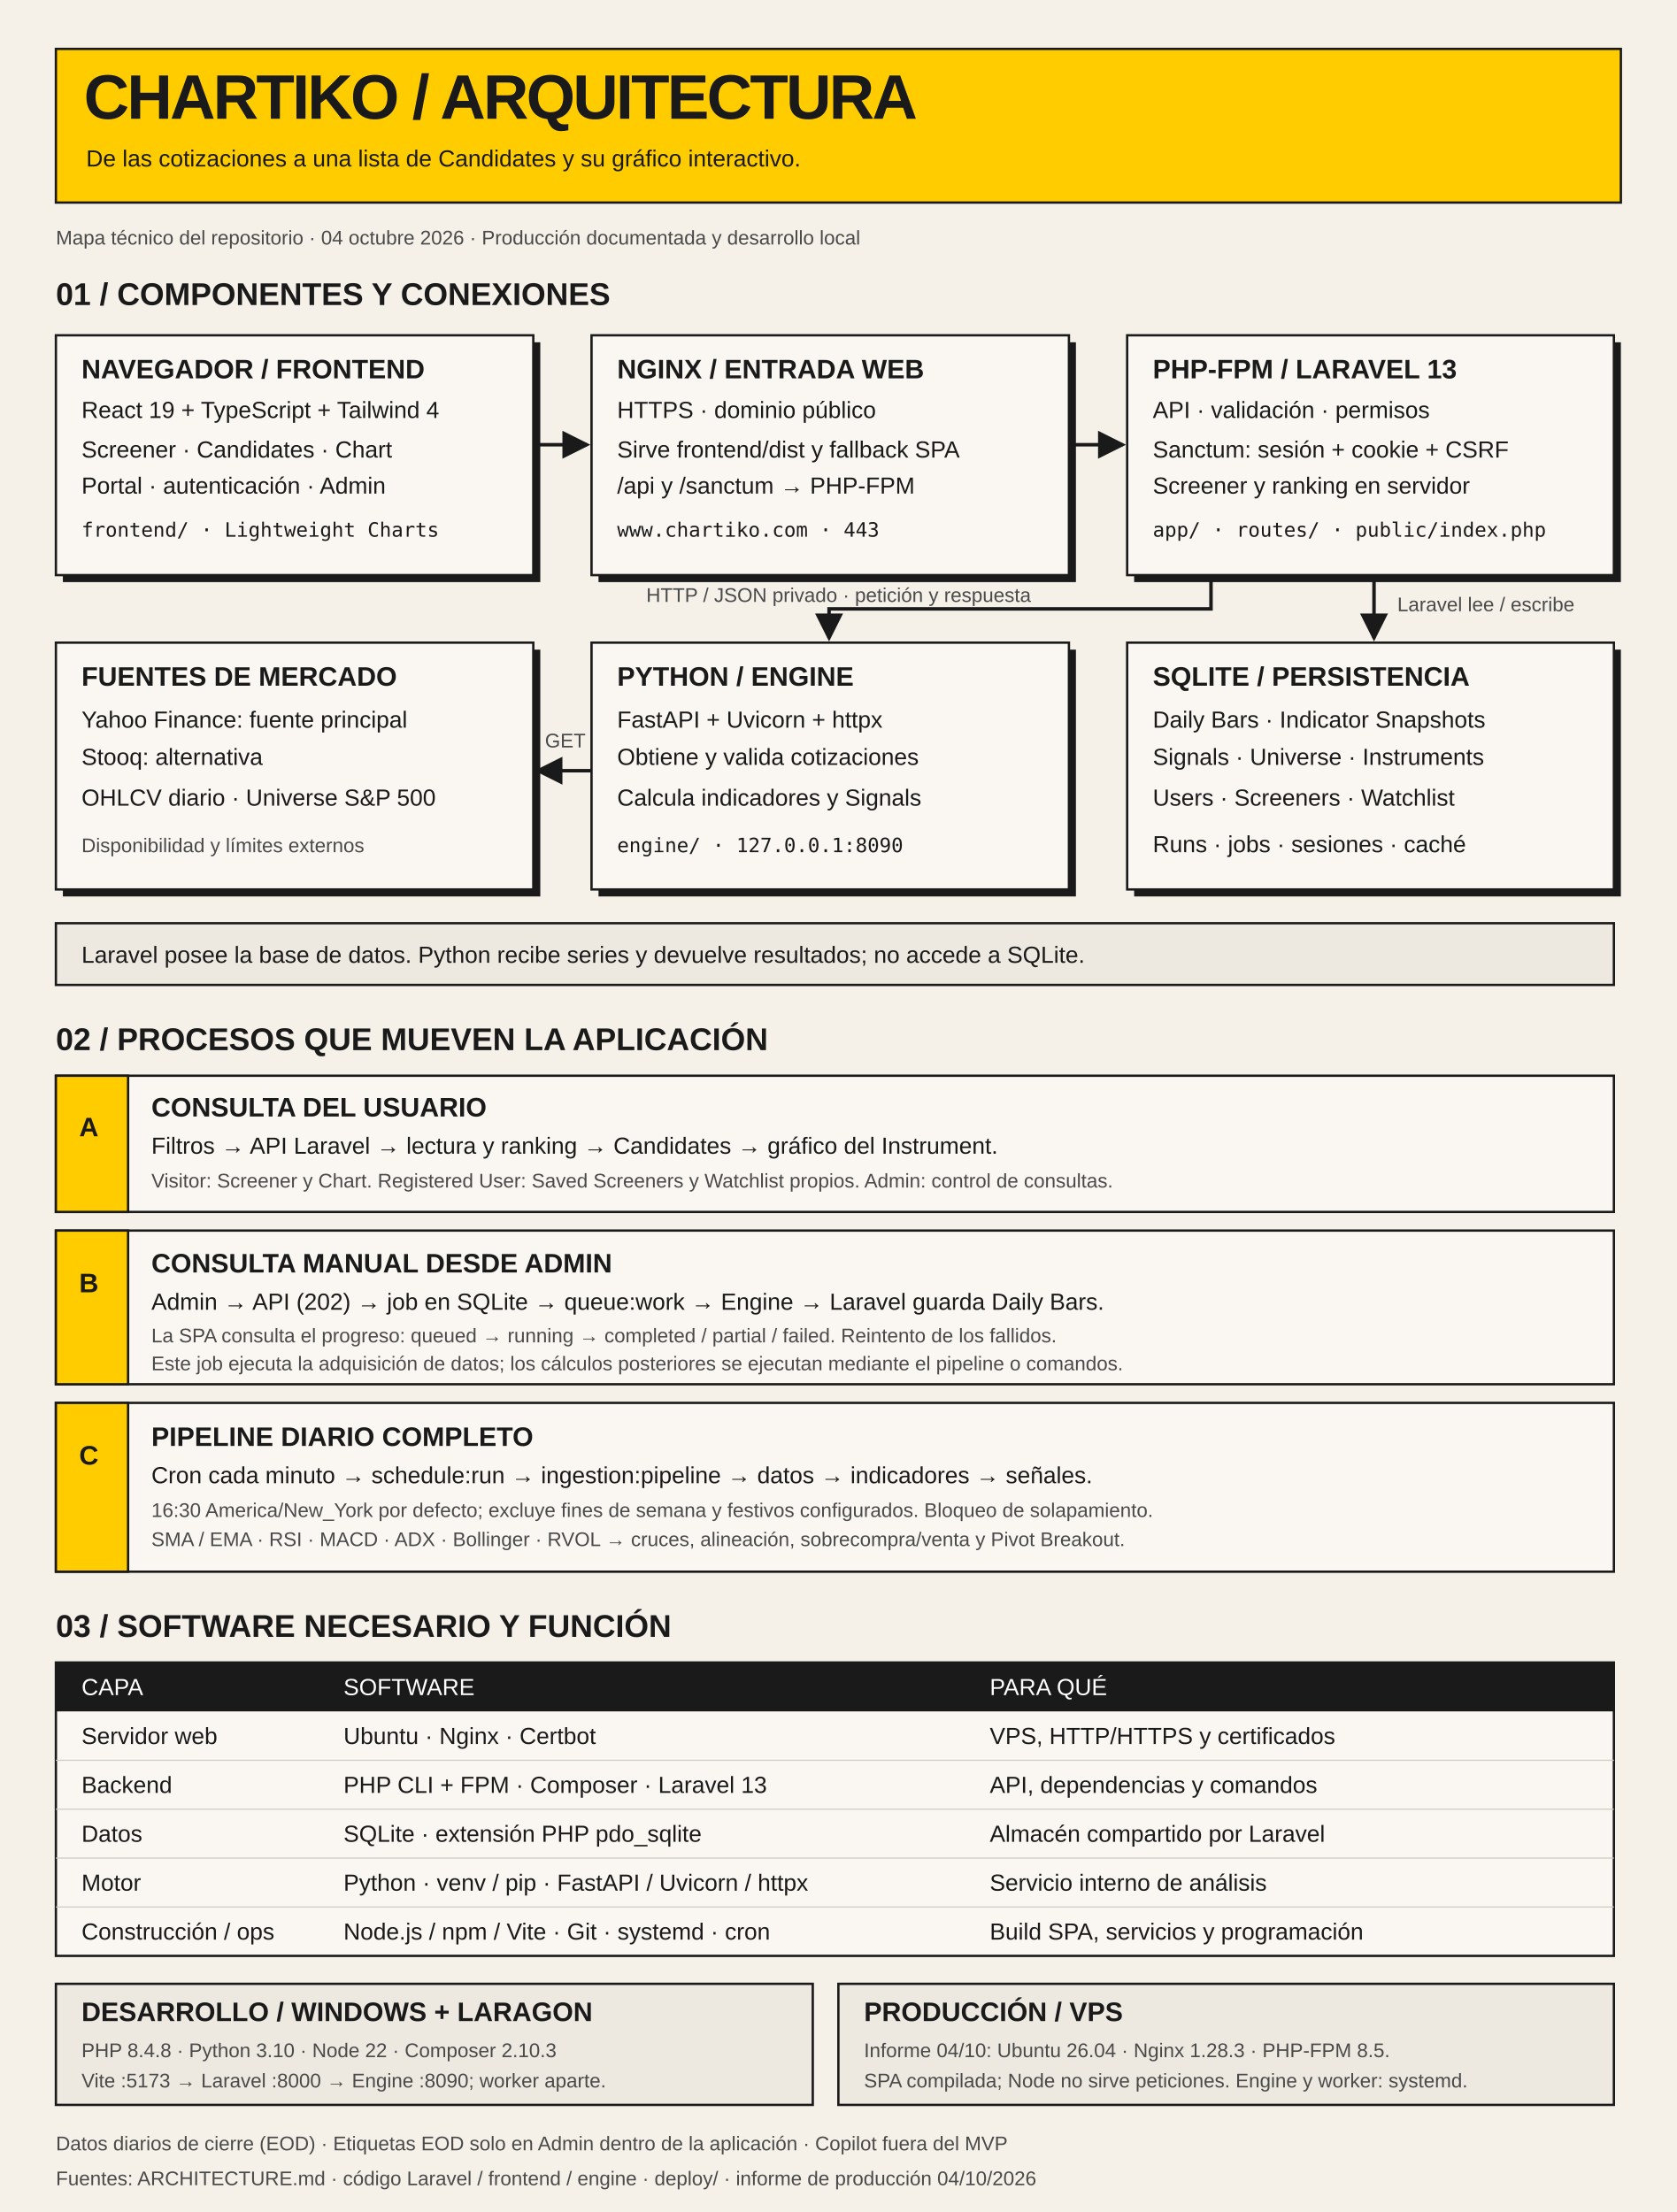
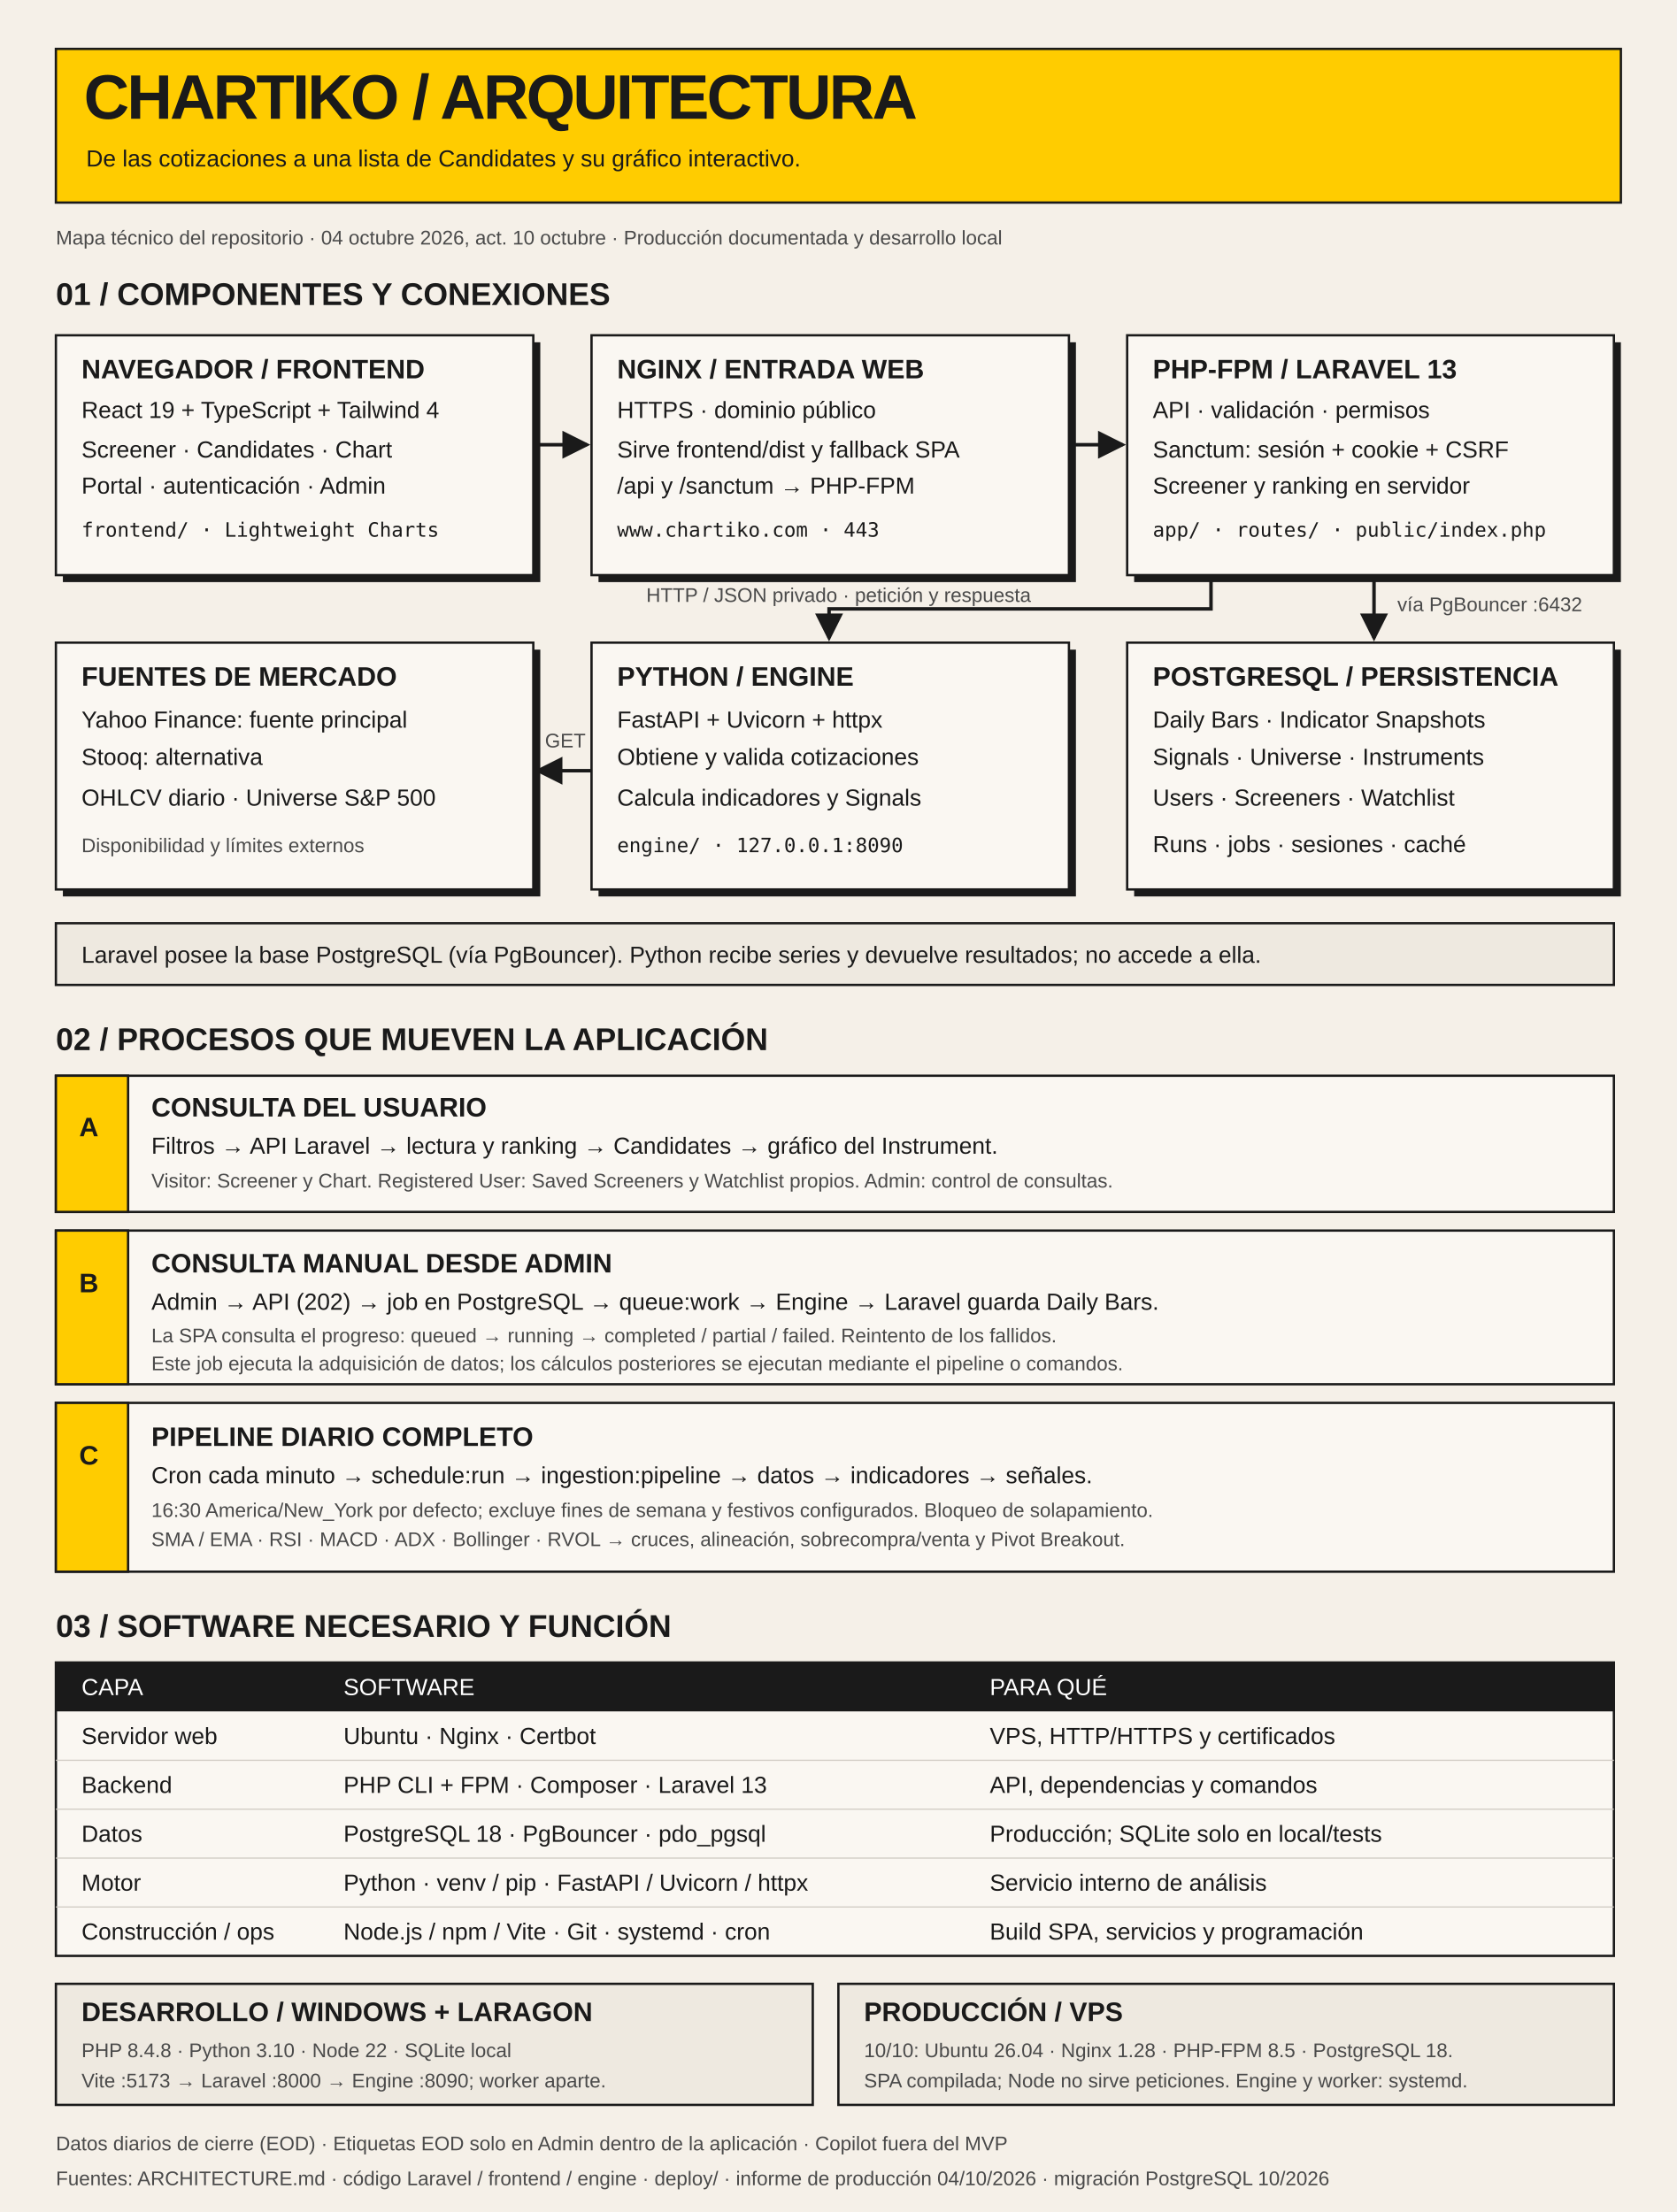
<svg xmlns="http://www.w3.org/2000/svg" width="1440" height="1900" viewBox="0 0 1440 1900" role="img" aria-labelledby="title desc">
  <defs>
    <style>
      text{font-family:Arial,Helvetica,sans-serif;fill:#1a1a1a}
      .h1{font-size:54px;font-weight:800;letter-spacing:-2px}
      .h2{font-size:27px;font-weight:800}
      .h3{font-size:23px;font-weight:700}
      .body{font-size:20px}
      .small{font-size:17px;fill:#4a4a4a}
      .mono{font-family:Consolas,monospace;font-size:17px}
      .card{fill:#faf7f2;stroke:#1a1a1a;stroke-width:2}
      .shadow{fill:#1a1a1a}
      .flow{fill:none;stroke:#1a1a1a;stroke-width:3;marker-end:url(#arrow)}
      .blue{fill:#0055ff}
      .white{fill:white}
    </style>
    <marker id="arrow" markerWidth="8" markerHeight="8" refX="7" refY="4" orient="auto-start-reverse">
      <path d="M0 0 L8 4 L0 8 Z" fill="#1a1a1a" />
    </marker>
  </defs>
  <rect width="1440" height="1900" fill="#f5f0e8" />
  <rect x="48" y="42" width="1344" height="132" fill="#ffcc00" stroke="#1a1a1a" stroke-width="2" />
  <text x="72" y="102" class="h1">CHARTIKO / ARQUITECTURA</text>
  <text x="74" y="143" class="body">De las cotizaciones a una lista de Candidates y su gráfico interactivo.</text>
-   <text x="48" y="210" class="small">Mapa técnico del repositorio · 04 octubre 2026 · Producción documentada y desarrollo local</text>
+   <text x="48" y="210" class="small">Mapa técnico del repositorio · 04 octubre 2026, act. 10 octubre · Producción documentada y desarrollo local</text>
  <text x="48" y="262" class="h2">01 / COMPONENTES Y CONEXIONES</text>
  <rect x="54" y="294" width="410" height="206" class="shadow" />
  <rect x="48" y="288" width="410" height="206" class="card" />
  <text x="70" y="325" class="h3">NAVEGADOR / FRONTEND</text>
  <text x="70" y="359" class="body">React 19 + TypeScript + Tailwind 4</text>
  <text x="70" y="393" class="body">Screener · Candidates · Chart</text>
  <text x="70" y="424" class="body">Portal · autenticación · Admin</text>
  <text x="70" y="461" class="mono">frontend/ · Lightweight Charts</text>
  <rect x="514" y="294" width="410" height="206" class="shadow" />
  <rect x="508" y="288" width="410" height="206" class="card" />
  <text x="530" y="325" class="h3">NGINX / ENTRADA WEB</text>
  <text x="530" y="359" class="body">HTTPS · dominio público</text>
  <text x="530" y="393" class="body">Sirve frontend/dist y fallback SPA</text>
  <text x="530" y="424" class="body">/api y /sanctum → PHP-FPM</text>
  <text x="530" y="461" class="mono">www.chartiko.com · 443</text>
  <rect x="974" y="294" width="418" height="206" class="shadow" />
  <rect x="968" y="288" width="418" height="206" class="card" />
  <text x="990" y="325" class="h3">PHP-FPM / LARAVEL 13</text>
  <text x="990" y="359" class="body">API · validación · permisos</text>
  <text x="990" y="393" class="body">Sanctum: sesión + cookie + CSRF</text>
  <text x="990" y="424" class="body">Screener y ranking en servidor</text>
  <text x="990" y="461" class="mono">app/ · routes/ · public/index.php</text>
  <path d="M458 382 H504" class="flow" />
  <path d="M918 382 H964" class="flow" />
  <rect x="54" y="558" width="410" height="212" class="shadow" />
  <rect x="48" y="552" width="410" height="212" class="card" />
  <text x="70" y="589" class="h3">FUENTES DE MERCADO</text>
  <text x="70" y="625" class="body">Yahoo Finance: fuente principal</text>
  <text x="70" y="657" class="body">Stooq: alternativa</text>
  <text x="70" y="692" class="body">OHLCV diario · Universe S&amp;P 500</text>
  <text x="70" y="732" class="small">Disponibilidad y límites externos</text>
  <rect x="514" y="558" width="410" height="212" class="shadow" />
  <rect x="508" y="552" width="410" height="212" class="card" />
  <text x="530" y="589" class="h3">PYTHON / ENGINE</text>
  <text x="530" y="625" class="body">FastAPI + Uvicorn + httpx</text>
  <text x="530" y="657" class="body">Obtiene y valida cotizaciones</text>
  <text x="530" y="692" class="body">Calcula indicadores y Signals</text>
  <text x="530" y="732" class="mono">engine/ · 127.0.0.1:8090</text>
  <rect x="974" y="558" width="418" height="212" class="shadow" />
  <rect x="968" y="552" width="418" height="212" class="card" />
-   <text x="990" y="589" class="h3">SQLITE / PERSISTENCIA</text>
+   <text x="990" y="589" class="h3">POSTGRESQL / PERSISTENCIA</text>
  <text x="990" y="625" class="body">Daily Bars · Indicator Snapshots</text>
  <text x="990" y="657" class="body">Signals · Universe · Instruments</text>
  <text x="990" y="692" class="body">Users · Screeners · Watchlist</text>
  <text x="990" y="732" class="body">Runs · jobs · sesiones · caché</text>
  <path d="M508 662 H462" class="flow" />
  <text x="468" y="642" class="small">GET</text>
  <path d="M1180 494 V548" class="flow" />
-   <text x="1200" y="525" class="small">Laravel lee / escribe</text>
+   <text x="1200" y="525" class="small">vía PgBouncer :6432</text>
  <path d="M1040 494 V523 H712 V548" class="flow" />
  <text x="555" y="517" class="small">HTTP / JSON privado · petición y respuesta</text>
  <rect x="48" y="793" width="1338" height="53" fill="#eee9e0" stroke="#1a1a1a" stroke-width="2" />
-   <text x="70" y="827" class="body">Laravel posee la base de datos. Python recibe series y devuelve resultados; no accede a SQLite.</text>
+   <text x="70" y="827" class="body">Laravel posee la base PostgreSQL (vía PgBouncer). Python recibe series y devuelve resultados; no accede a ella.</text>
  <text x="48" y="902" class="h2">02 / PROCESOS QUE MUEVEN LA APLICACIÓN</text>
  <rect x="48" y="924" width="1338" height="117" class="card" />
  <rect x="48" y="924" width="62" height="117" fill="#ffcc00" stroke="#1a1a1a" stroke-width="2" />
  <text x="68" y="976" class="h3">A</text>
  <text x="130" y="959" class="h3">CONSULTA DEL USUARIO</text>
  <text x="130" y="991" class="body">Filtros → API Laravel → lectura y ranking → Candidates → gráfico del Instrument.</text>
  <text x="130" y="1020" class="small">Visitor: Screener y Chart. Registered User: Saved Screeners y Watchlist propios. Admin: control de consultas.</text>
  <rect x="48" y="1057" width="1338" height="132" class="card" />
  <rect x="48" y="1057" width="62" height="132" fill="#ffcc00" stroke="#1a1a1a" stroke-width="2" />
  <text x="68" y="1110" class="h3">B</text>
  <text x="130" y="1093" class="h3">CONSULTA MANUAL DESDE ADMIN</text>
-   <text x="130" y="1125" class="body">Admin → API (202) → job en SQLite → queue:work → Engine → Laravel guarda Daily Bars.</text>
+   <text x="130" y="1125" class="body">Admin → API (202) → job en PostgreSQL → queue:work → Engine → Laravel guarda Daily Bars.</text>
  <text x="130" y="1153" class="small">La SPA consulta el progreso: queued → running → completed / partial / failed. Reintento de los fallidos.</text>
  <text x="130" y="1177" class="small">Este job ejecuta la adquisición de datos; los cálculos posteriores se ejecutan mediante el pipeline o comandos.</text>
  <rect x="48" y="1205" width="1338" height="145" class="card" />
  <rect x="48" y="1205" width="62" height="145" fill="#ffcc00" stroke="#1a1a1a" stroke-width="2" />
  <text x="68" y="1258" class="h3">C</text>
  <text x="130" y="1242" class="h3">PIPELINE DIARIO COMPLETO</text>
  <text x="130" y="1274" class="body">Cron cada minuto → schedule:run → ingestion:pipeline → datos → indicadores → señales.</text>
  <text x="130" y="1303" class="small">16:30 America/New_York por defecto; excluye fines de semana y festivos configurados. Bloqueo de solapamiento.</text>
  <text x="130" y="1328" class="small">SMA / EMA · RSI · MACD · ADX · Bollinger · RVOL → cruces, alineación, sobrecompra/venta y Pivot Breakout.</text>
  <text x="48" y="1406" class="h2">03 / SOFTWARE NECESARIO Y FUNCIÓN</text>
  <rect x="48" y="1428" width="1338" height="252" class="card" />
  <rect x="48" y="1428" width="1338" height="42" fill="#1a1a1a" />
  <text x="70" y="1456" class="body white">CAPA</text>
  <text x="295" y="1456" class="body white">SOFTWARE</text>
  <text x="850" y="1456" class="body white">PARA QUÉ</text>
  <path d="M48 1512 H1386 M48 1554 H1386 M48 1596 H1386 M48 1638 H1386" stroke="#d0cbc3" />
  <text x="70" y="1498" class="body">Servidor web</text>
  <text x="295" y="1498" class="body">Ubuntu · Nginx · Certbot</text>
  <text x="850" y="1498" class="body">VPS, HTTP/HTTPS y certificados</text>
  <text x="70" y="1540" class="body">Backend</text>
  <text x="295" y="1540" class="body">PHP CLI + FPM · Composer · Laravel 13</text>
  <text x="850" y="1540" class="body">API, dependencias y comandos</text>
  <text x="70" y="1582" class="body">Datos</text>
-   <text x="295" y="1582" class="body">SQLite · extensión PHP pdo_sqlite</text>
-   <text x="850" y="1582" class="body">Almacén compartido por Laravel</text>
+   <text x="295" y="1582" class="body">PostgreSQL 18 · PgBouncer · pdo_pgsql</text>
+   <text x="850" y="1582" class="body">Producción; SQLite solo en local/tests</text>
  <text x="70" y="1624" class="body">Motor</text>
  <text x="295" y="1624" class="body">Python · venv / pip · FastAPI / Uvicorn / httpx</text>
  <text x="850" y="1624" class="body">Servicio interno de análisis</text>
  <text x="70" y="1666" class="body">Construcción / ops</text>
  <text x="295" y="1666" class="body">Node.js / npm / Vite · Git · systemd · cron</text>
  <text x="850" y="1666" class="body">Build SPA, servicios y programación</text>
  <rect x="48" y="1704" width="650" height="104" fill="#eee9e0" stroke="#1a1a1a" stroke-width="2" />
  <text x="70" y="1736" class="h3">DESARROLLO / WINDOWS + LARAGON</text>
-   <text x="70" y="1767" class="small">PHP 8.4.8 · Python 3.10 · Node 22 · Composer 2.10.3</text>
+   <text x="70" y="1767" class="small">PHP 8.4.8 · Python 3.10 · Node 22 · SQLite local</text>
  <text x="70" y="1793" class="small">Vite :5173 → Laravel :8000 → Engine :8090; worker aparte.</text>
  <rect x="720" y="1704" width="666" height="104" fill="#eee9e0" stroke="#1a1a1a" stroke-width="2" />
  <text x="742" y="1736" class="h3">PRODUCCIÓN / VPS</text>
-   <text x="742" y="1767" class="small">Informe 04/10: Ubuntu 26.04 · Nginx 1.28.3 · PHP-FPM 8.5.</text>
+   <text x="742" y="1767" class="small">10/10: Ubuntu 26.04 · Nginx 1.28 · PHP-FPM 8.5 · PostgreSQL 18.</text>
  <text x="742" y="1793" class="small">SPA compilada; Node no sirve peticiones. Engine y worker: systemd.</text>
  <text x="48" y="1847" class="small">Datos diarios de cierre (EOD) · Etiquetas EOD solo en Admin dentro de la aplicación · Copilot fuera del MVP</text>
-   <text x="48" y="1877" class="small">Fuentes: ARCHITECTURE.md · código Laravel / frontend / engine · deploy/ · informe de producción 04/10/2026</text>
+   <text x="48" y="1877" class="small">Fuentes: ARCHITECTURE.md · código Laravel / frontend / engine · deploy/ · informe de producción 04/10/2026 · migración PostgreSQL 10/2026</text>
</svg>
